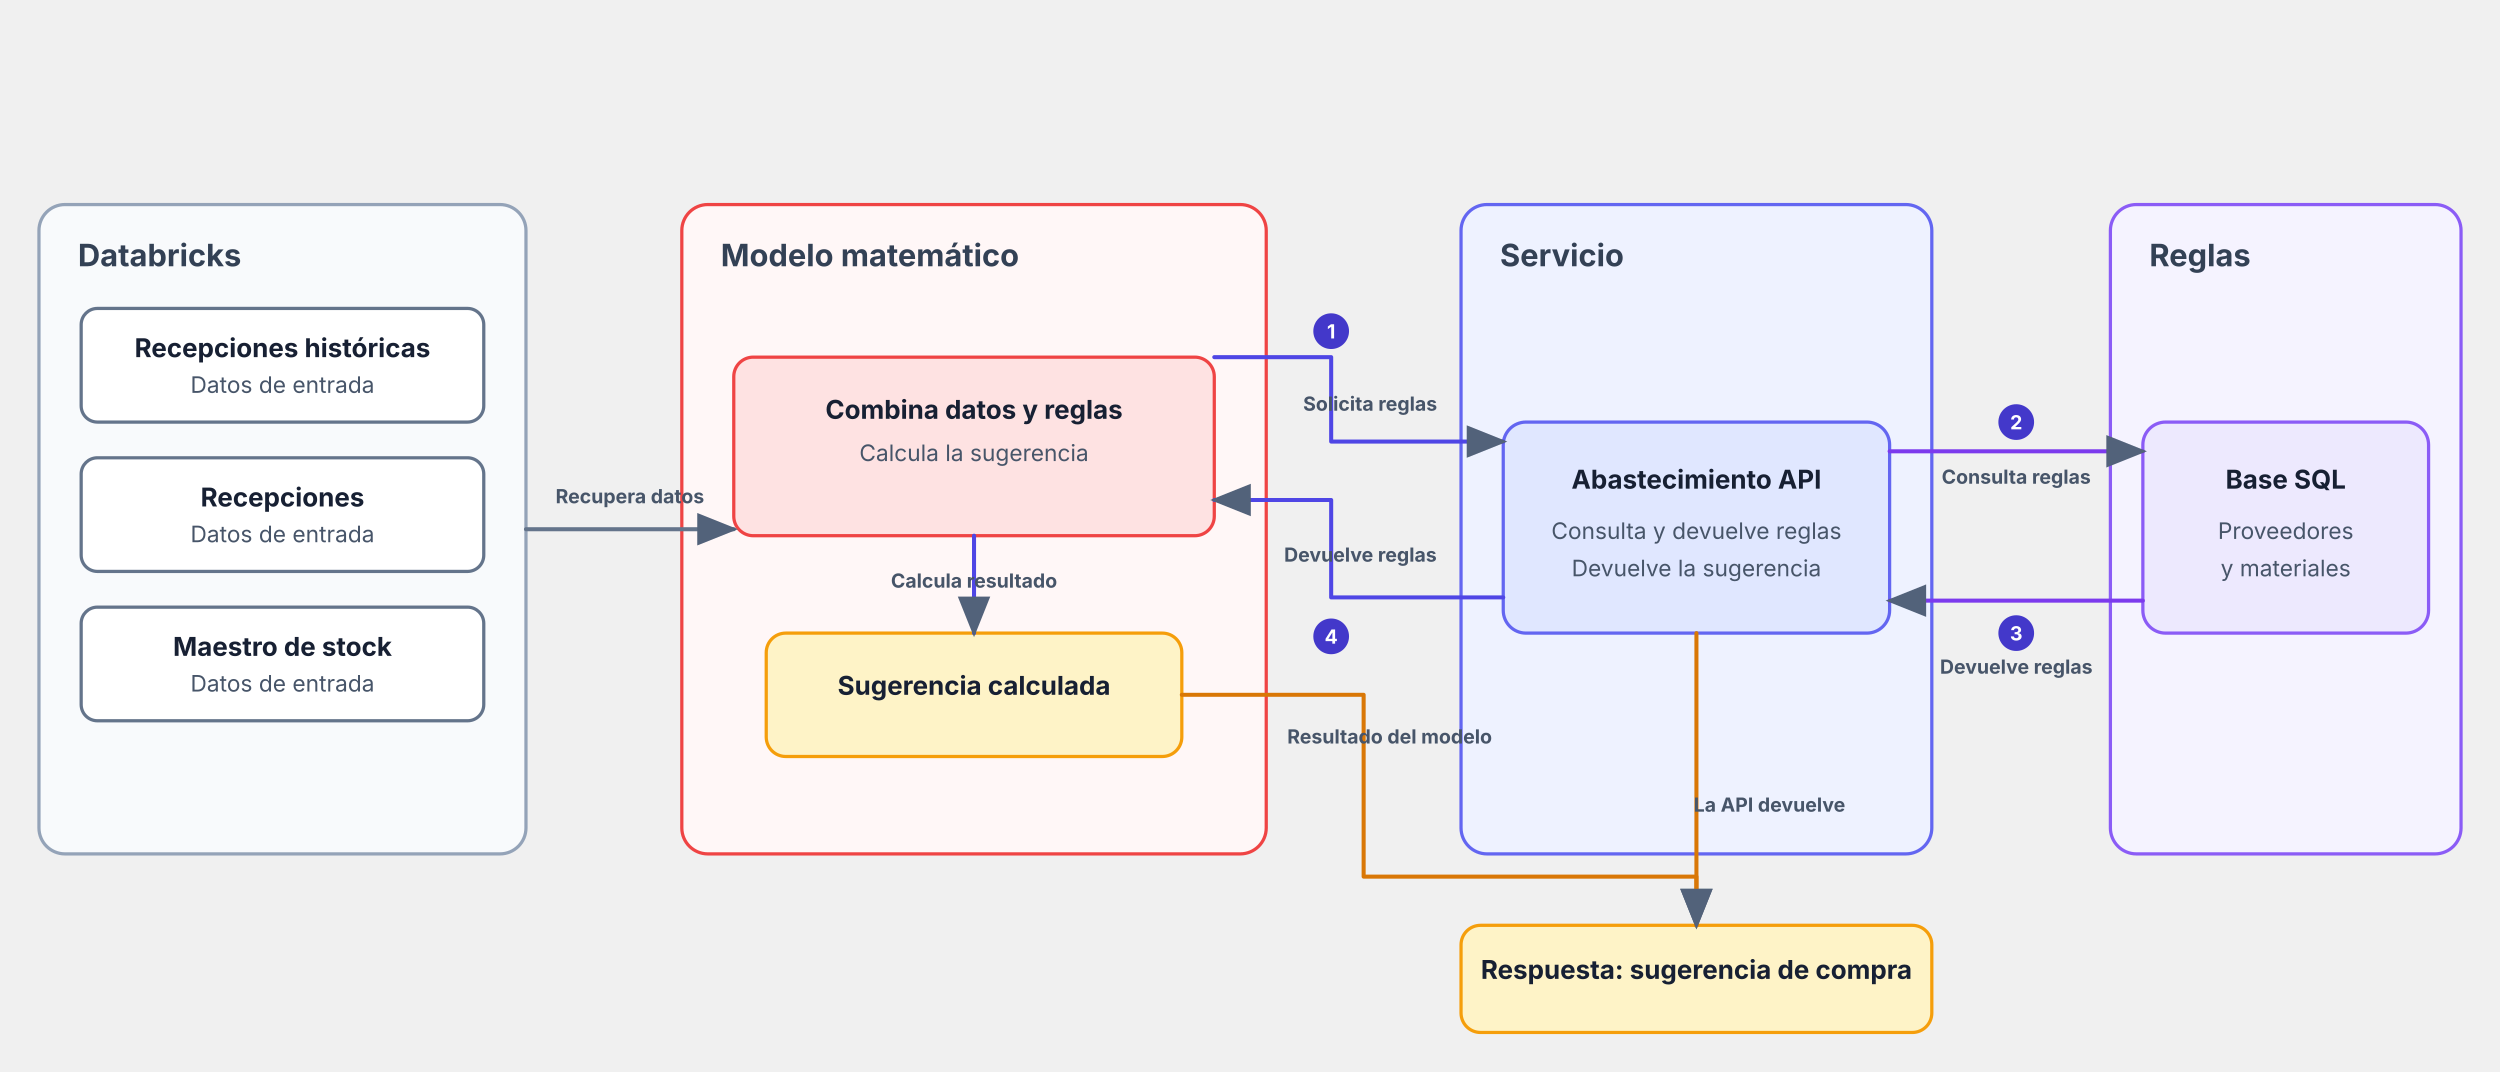
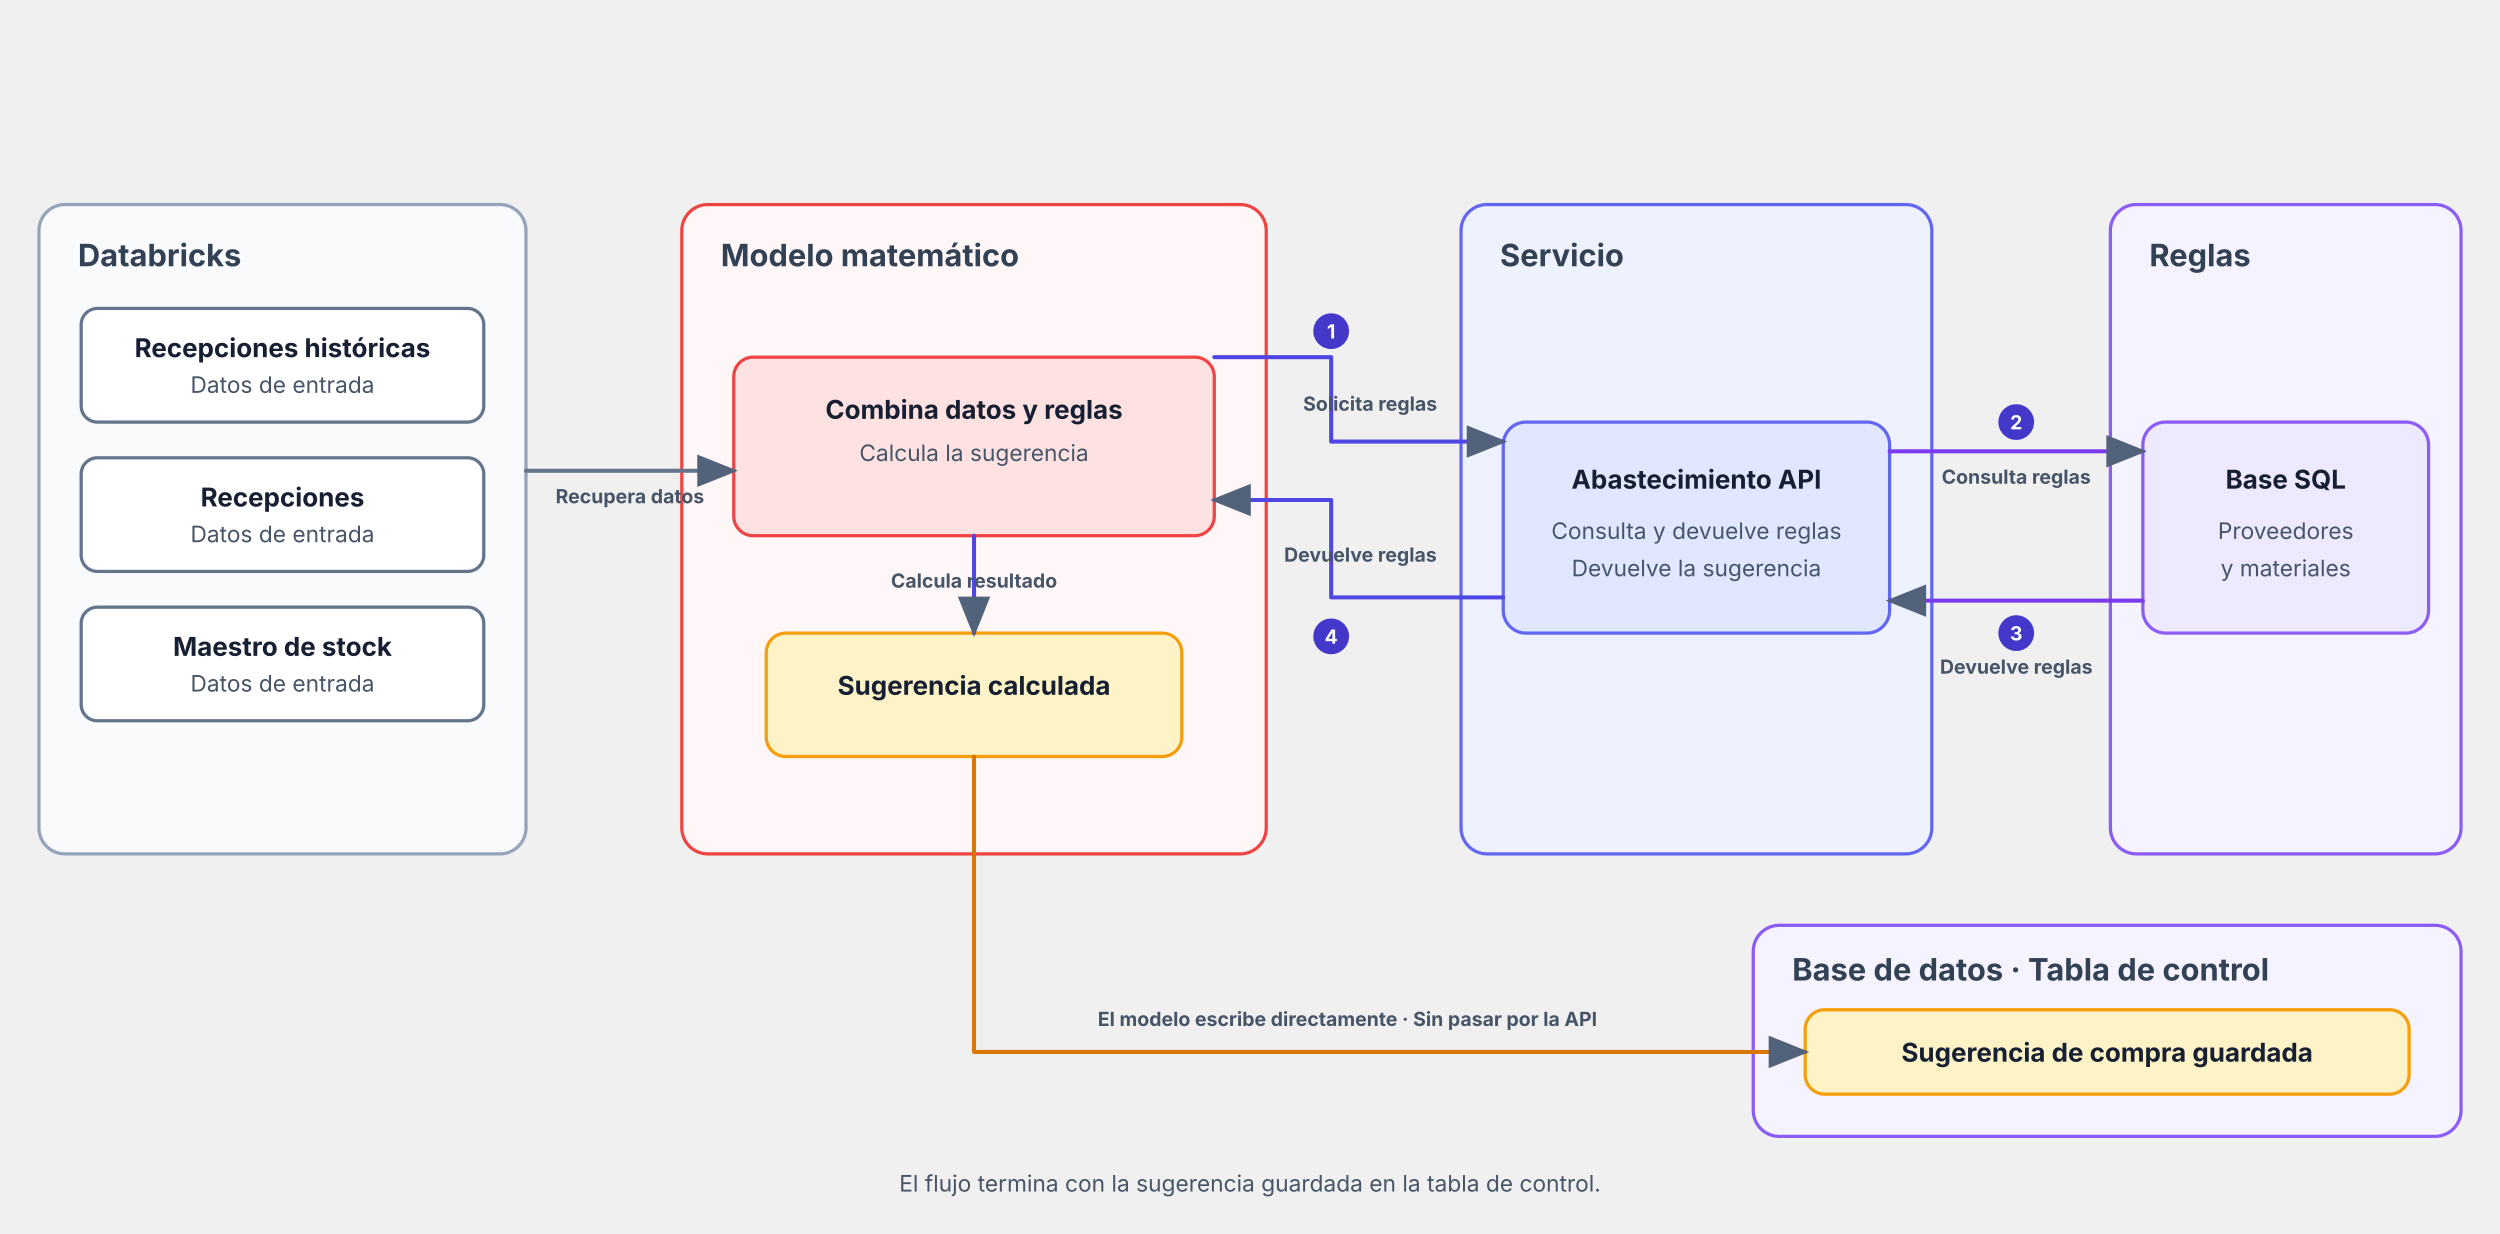
- <svg xmlns="http://www.w3.org/2000/svg" viewBox="0 0 1540 660" role="img" aria-labelledby="title desc">
+ <svg xmlns="http://www.w3.org/2000/svg" viewBox="0 0 1540 760" role="img" aria-labelledby="title desc">
  <defs>
    <marker id="arrow" markerWidth="10" markerHeight="8" refX="9" refY="4" orient="auto">
      <path d="M0 0 L10 4 L0 8 Z" fill="#52627a" />
    </marker>
    <style>
      text { font-family: system-ui, -apple-system, BlinkMacSystemFont, "Segoe UI", sans-serif; fill: #172033; }
      .group { stroke-width: 2; }
      .source-group { fill: #f8fafc; stroke: #94a3b8; }
      .api-group { fill: #eef2ff; stroke: #6366f1; }
      .db-group { fill: #f5f3ff; stroke: #8b5cf6; }
      .model-group { fill: #fff7f7; stroke: #ef4444; }
      .result-group { fill: #fffbeb; stroke: #f59e0b; }
      .title { font-size: 19px; font-weight: 700; fill: #334155; }
      .node { stroke-width: 2; }
      .source-node { fill: #fff; stroke: #64748b; }
      .api-node { fill: #e0e7ff; stroke: #6366f1; }
      .db-node { fill: #ede9fe; stroke: #8b5cf6; }
      .model-node { fill: #fee2e2; stroke: #ef4444; }
      .result-node { fill: #fef3c7; stroke: #f59e0b; }
      .label { font-size: 16px; font-weight: 650; text-anchor: middle; }
      .detail { font-size: 14px; fill: #475569; text-anchor: middle; }
      .edge { fill: none; stroke: #52627a; stroke-width: 2.5; marker-end: url(#arrow); stroke-linecap: round; stroke-linejoin: round; }
      .edge-data { stroke: #64748b; }
      .edge-api { stroke: #4f46e5; }
      .edge-db { stroke: #7c3aed; }
      .edge-result { stroke: #d97706; }
      .edge-label { font-size: 12px; font-weight: 650; fill: #475569; text-anchor: middle; }
      .step { fill: #4338ca; }
      .step-text { fill: #fff; font-size: 12px; font-weight: 700; text-anchor: middle; dominant-baseline: middle; }
    </style>
  </defs>
  <rect class="group source-group" x="24" y="126" width="300" height="400" rx="16" />
  <text class="title" x="48" y="164">Databricks</text>
  <rect class="node source-node" x="50" y="190" width="248" height="70" rx="10" />
  <text class="label" x="174" y="220">Recepciones históricas</text>
  <text class="detail" x="174" y="242">Datos de entrada</text>
  <rect class="node source-node" x="50" y="282" width="248" height="70" rx="10" />
  <text class="label" x="174" y="312">Recepciones</text>
  <text class="detail" x="174" y="334">Datos de entrada</text>
  <rect class="node source-node" x="50" y="374" width="248" height="70" rx="10" />
  <text class="label" x="174" y="404">Maestro de stock</text>
  <text class="detail" x="174" y="426">Datos de entrada</text>
  <rect class="group model-group" x="420" y="126" width="360" height="400" rx="16" />
  <text class="title" x="444" y="164">Modelo matemático</text>
  <rect class="node model-node" x="452" y="220" width="296" height="110" rx="12" />
  <text class="label" x="600" y="258">Combina datos y reglas</text>
  <text class="detail" x="600" y="284">Calcula la sugerencia</text>
  <rect class="node result-node" x="472" y="390" width="256" height="76" rx="12" />
  <text class="label" x="600" y="428">Sugerencia calculada</text>
  <rect class="group api-group" x="900" y="126" width="290" height="400" rx="16" />
  <text class="title" x="924" y="164">Servicio</text>
  <rect class="node api-node" x="926" y="260" width="238" height="130" rx="14" />
  <text class="label" x="1045" y="301">Abastecimiento API</text>
  <text class="detail" x="1045" y="332">Consulta y devuelve reglas</text>
  <text class="detail" x="1045" y="355">Devuelve la sugerencia</text>
  <rect class="group db-group" x="1300" y="126" width="216" height="400" rx="16" />
  <text class="title" x="1324" y="164">Reglas</text>
  <rect class="node db-node" x="1320" y="260" width="176" height="130" rx="14" />
  <text class="label" x="1408" y="301">Base SQL</text>
  <text class="detail" x="1408" y="332">Proveedores</text>
  <text class="detail" x="1408" y="355">y materiales</text>
-   <rect class="node result-node" x="900" y="570" width="290" height="66" rx="12" />
-   <text class="label" x="1045" y="603">Respuesta: sugerencia de compra</text>
-   <path class="edge edge-data" d="M324 326 H452" />
+   <rect class="group db-group" x="1080" y="570" width="436" height="130" rx="16" />
+   <text class="title" x="1104" y="604">Base de datos · Tabla de control</text>
+   <rect class="node result-node" x="1112" y="622" width="372" height="52" rx="12" />
+   <text class="label" x="1298" y="654">Sugerencia de compra guardada</text>
+   <path class="edge edge-data" d="M324 290 H452" />
  <text class="edge-label" x="388" y="310">Recupera datos</text>
  <path class="edge edge-api" d="M748 220 H820 V272 H926" />
  <circle class="step" cx="820" cy="204" r="11" />
  <text class="step-text" x="820" y="204">1</text>
  <text class="edge-label" x="844" y="253">Solicita reglas</text>
  <path class="edge edge-api" d="M926 368 H820 V308 H748" />
  <circle class="step" cx="820" cy="392" r="11" />
  <text class="step-text" x="820" y="392">4</text>
  <text class="edge-label" x="838" y="346">Devuelve reglas</text>
  <path class="edge edge-db" d="M1164 278 H1320" />
  <circle class="step" cx="1242" cy="260" r="11" />
  <text class="step-text" x="1242" y="260">2</text>
  <text class="edge-label" x="1242" y="298">Consulta reglas</text>
  <path class="edge edge-db" d="M1320 370 H1164" />
  <circle class="step" cx="1242" cy="390" r="11" />
  <text class="step-text" x="1242" y="390">3</text>
  <text class="edge-label" x="1242" y="415">Devuelve reglas</text>
  <path class="edge edge-api" d="M600 330 V390" />
  <text class="edge-label" x="600" y="362">Calcula resultado</text>
-   <path class="edge edge-result" d="M728 428 H840 V540 H1045 V570" />
-   <text class="edge-label" x="856" y="458">Resultado del modelo</text>
-   <path class="edge edge-result" d="M1045 390 V570" />
-   <text class="edge-label" x="1090" y="500">La API devuelve</text>
+   <path class="edge edge-result" d="M600 466 V648 H1112" />
+   <text class="edge-label" x="830" y="632">El modelo escribe directamente · Sin pasar por la API</text>
+   <text class="detail" x="770" y="734">El flujo termina con la sugerencia guardada en la tabla de control.</text>
</svg>
